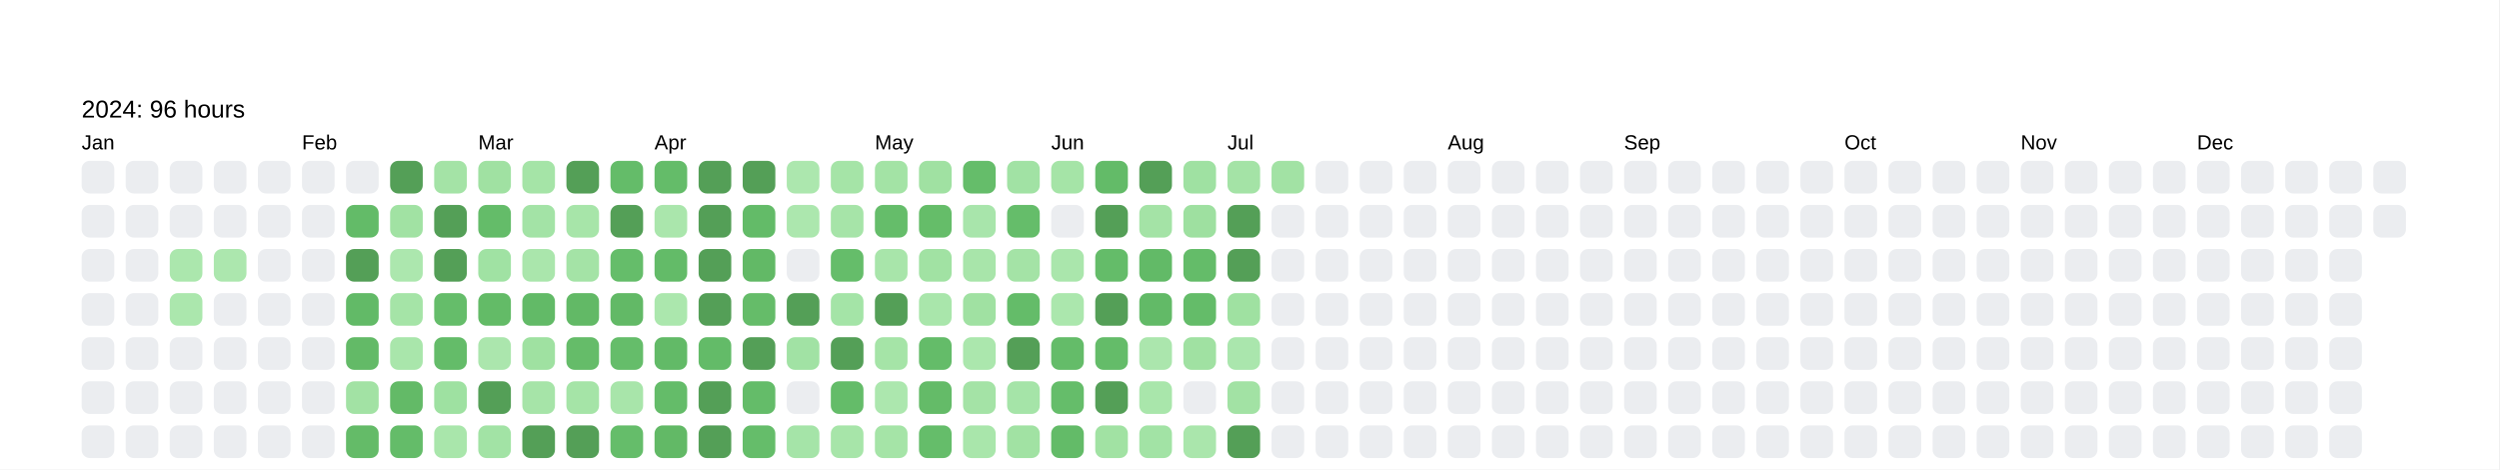
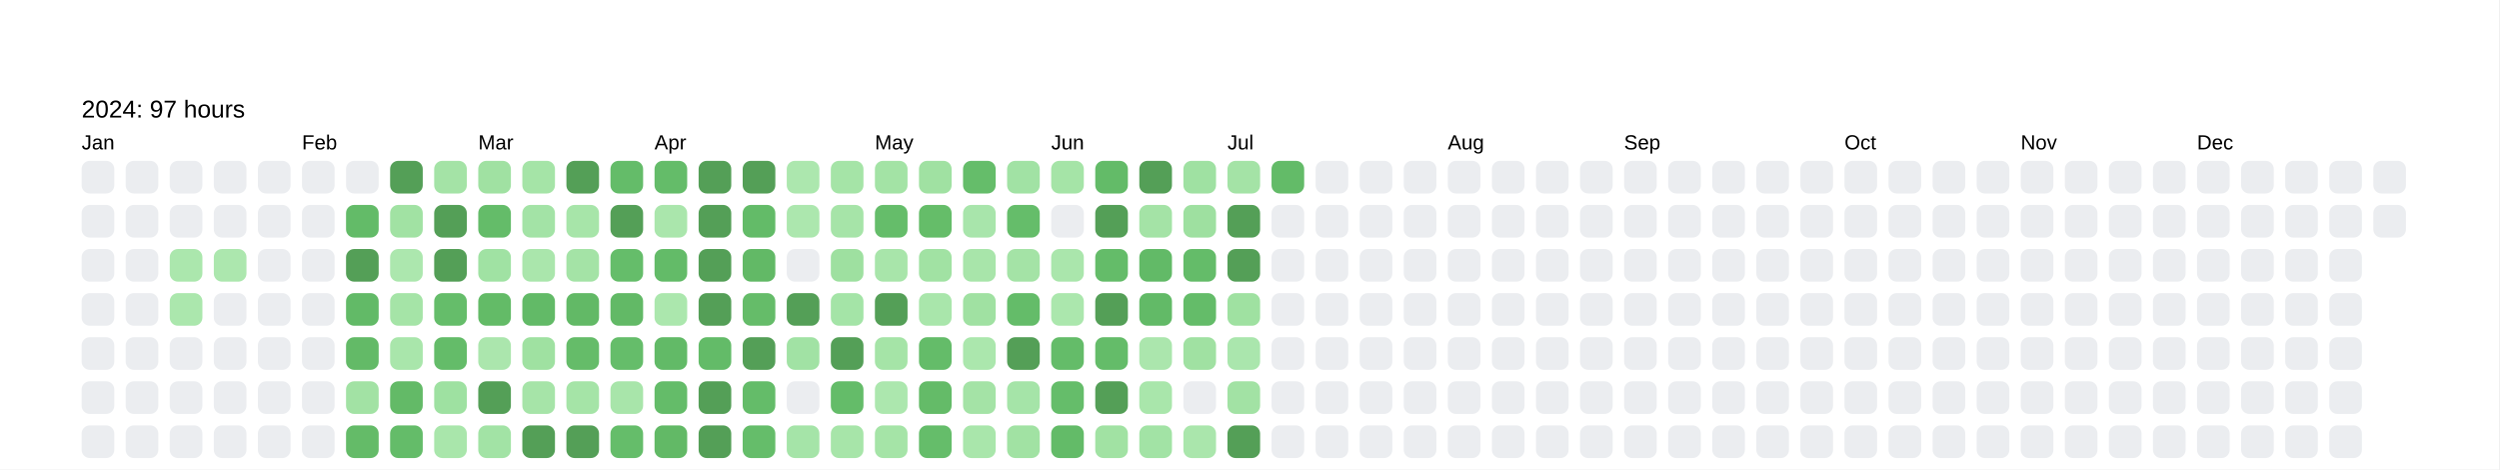
<svg xmlns="http://www.w3.org/2000/svg" baseProfile="full" height="57.5mm" version="1.1" viewBox="0,0,306.2,57.5" width="306.2mm">
  <defs />
  <rect fill="#FFFFFF" height="57.5" width="306.2" x="0" y="0" />
  <text fill="#000000" style="font-size:6px; font-family:Arial; font-weight:bold;" x="10" y="10" />
-   <text fill="#000000" style="font-size:3px; font-family:Arial;" x="10" y="14.4">2024: 96 hours</text>
+   <text fill="#000000" style="font-size:3px; font-family:Arial;" x="10" y="14.4">2024: 97 hours</text>
  <text fill="#000000" style="font-size:2.5px; font-family:Arial" x="10" y="18.3">Jan</text>
  <rect fill="#EBEDF0" height="4" rx="1" ry="1" width="4" x="10" y="19.7" />
  <rect fill="#EBEDF0" height="4" rx="1" ry="1" width="4" x="10" y="25.1" />
  <rect fill="#EBEDF0" height="4" rx="1" ry="1" width="4" x="10" y="30.5" />
  <rect fill="#EBEDF0" height="4" rx="1" ry="1" width="4" x="10" y="35.9" />
  <rect fill="#EBEDF0" height="4" rx="1" ry="1" width="4" x="10" y="41.3" />
  <rect fill="#EBEDF0" height="4" rx="1" ry="1" width="4" x="10" y="46.7" />
  <rect fill="#EBEDF0" height="4" rx="1" ry="1" width="4" x="10" y="52.1" />
  <rect fill="#EBEDF0" height="4" rx="1" ry="1" width="4" x="15.4" y="19.7" />
  <rect fill="#EBEDF0" height="4" rx="1" ry="1" width="4" x="15.4" y="25.1" />
  <rect fill="#EBEDF0" height="4" rx="1" ry="1" width="4" x="15.4" y="30.5" />
  <rect fill="#EBEDF0" height="4" rx="1" ry="1" width="4" x="15.4" y="35.9" />
  <rect fill="#EBEDF0" height="4" rx="1" ry="1" width="4" x="15.4" y="41.3" />
  <rect fill="#EBEDF0" height="4" rx="1" ry="1" width="4" x="15.4" y="46.7" />
  <rect fill="#EBEDF0" height="4" rx="1" ry="1" width="4" x="15.4" y="52.1" />
  <rect fill="#EBEDF0" height="4" rx="1" ry="1" width="4" x="20.8" y="19.7" />
  <rect fill="#EBEDF0" height="4" rx="1" ry="1" width="4" x="20.8" y="25.1" />
  <rect fill="#abe7ad" height="4" rx="1" ry="1" width="4" x="20.8" y="30.5" />
  <rect fill="#abe7ad" height="4" rx="1" ry="1" width="4" x="20.8" y="35.9" />
  <rect fill="#EBEDF0" height="4" rx="1" ry="1" width="4" x="20.8" y="41.3" />
  <rect fill="#EBEDF0" height="4" rx="1" ry="1" width="4" x="20.8" y="46.7" />
  <rect fill="#EBEDF0" height="4" rx="1" ry="1" width="4" x="20.8" y="52.1" />
  <rect fill="#EBEDF0" height="4" rx="1" ry="1" width="4" x="26.2" y="19.7" />
  <rect fill="#EBEDF0" height="4" rx="1" ry="1" width="4" x="26.2" y="25.1" />
  <rect fill="#ace7ae" height="4" rx="1" ry="1" width="4" x="26.2" y="30.5" />
  <rect fill="#EBEDF0" height="4" rx="1" ry="1" width="4" x="26.2" y="35.9" />
  <rect fill="#EBEDF0" height="4" rx="1" ry="1" width="4" x="26.2" y="41.3" />
  <rect fill="#EBEDF0" height="4" rx="1" ry="1" width="4" x="26.2" y="46.7" />
  <rect fill="#EBEDF0" height="4" rx="1" ry="1" width="4" x="26.2" y="52.1" />
  <rect fill="#EBEDF0" height="4" rx="1" ry="1" width="4" x="31.6" y="19.7" />
  <rect fill="#EBEDF0" height="4" rx="1" ry="1" width="4" x="31.6" y="25.1" />
  <rect fill="#EBEDF0" height="4" rx="1" ry="1" width="4" x="31.6" y="30.5" />
  <rect fill="#EBEDF0" height="4" rx="1" ry="1" width="4" x="31.6" y="35.9" />
  <rect fill="#EBEDF0" height="4" rx="1" ry="1" width="4" x="31.6" y="41.3" />
  <rect fill="#EBEDF0" height="4" rx="1" ry="1" width="4" x="31.6" y="46.7" />
  <rect fill="#EBEDF0" height="4" rx="1" ry="1" width="4" x="31.6" y="52.1" />
  <text fill="#000000" style="font-size:2.5px; font-family:Arial" x="37.0" y="18.3">Feb</text>
  <rect fill="#EBEDF0" height="4" rx="1" ry="1" width="4" x="37.0" y="19.7" />
  <rect fill="#EBEDF0" height="4" rx="1" ry="1" width="4" x="37.0" y="25.1" />
  <rect fill="#EBEDF0" height="4" rx="1" ry="1" width="4" x="37.0" y="30.5" />
  <rect fill="#EBEDF0" height="4" rx="1" ry="1" width="4" x="37.0" y="35.9" />
  <rect fill="#EBEDF0" height="4" rx="1" ry="1" width="4" x="37.0" y="41.3" />
  <rect fill="#EBEDF0" height="4" rx="1" ry="1" width="4" x="37.0" y="46.7" />
  <rect fill="#EBEDF0" height="4" rx="1" ry="1" width="4" x="37.0" y="52.1" />
  <rect fill="#EBEDF0" height="4" rx="1" ry="1" width="4" x="42.4" y="19.7" />
  <rect fill="#63bb68" height="4" rx="1" ry="1" width="4" x="42.4" y="25.1" />
  <rect fill="#549F57" height="4" rx="1" ry="1" width="4" x="42.4" y="30.5" />
  <rect fill="#62ba67" height="4" rx="1" ry="1" width="4" x="42.4" y="35.9" />
  <rect fill="#63ba67" height="4" rx="1" ry="1" width="4" x="42.4" y="41.3" />
  <rect fill="#a2e2a4" height="4" rx="1" ry="1" width="4" x="42.4" y="46.7" />
  <rect fill="#64bb68" height="4" rx="1" ry="1" width="4" x="42.4" y="52.1" />
  <rect fill="#549F57" height="4" rx="1" ry="1" width="4" x="47.8" y="19.7" />
  <rect fill="#a1e2a3" height="4" rx="1" ry="1" width="4" x="47.8" y="25.1" />
  <rect fill="#ace7ae" height="4" rx="1" ry="1" width="4" x="47.8" y="30.5" />
  <rect fill="#a5e4a7" height="4" rx="1" ry="1" width="4" x="47.8" y="35.9" />
  <rect fill="#a9e6ab" height="4" rx="1" ry="1" width="4" x="47.8" y="41.3" />
  <rect fill="#63ba67" height="4" rx="1" ry="1" width="4" x="47.8" y="46.7" />
  <rect fill="#64bc69" height="4" rx="1" ry="1" width="4" x="47.8" y="52.1" />
  <rect fill="#a4e3a6" height="4" rx="1" ry="1" width="4" x="53.2" y="19.7" />
  <rect fill="#549F57" height="4" rx="1" ry="1" width="4" x="53.2" y="25.1" />
  <rect fill="#549F57" height="4" rx="1" ry="1" width="4" x="53.2" y="30.5" />
  <rect fill="#65bd6a" height="4" rx="1" ry="1" width="4" x="53.2" y="35.9" />
  <rect fill="#64bc69" height="4" rx="1" ry="1" width="4" x="53.2" y="41.3" />
  <rect fill="#9ee1a1" height="4" rx="1" ry="1" width="4" x="53.2" y="46.7" />
  <rect fill="#a9e6ab" height="4" rx="1" ry="1" width="4" x="53.2" y="52.1" />
  <text fill="#000000" style="font-size:2.5px; font-family:Arial" x="58.6" y="18.3">Mar</text>
  <rect fill="#a0e1a2" height="4" rx="1" ry="1" width="4" x="58.6" y="19.7" />
  <rect fill="#64bc69" height="4" rx="1" ry="1" width="4" x="58.6" y="25.1" />
  <rect fill="#a0e2a3" height="4" rx="1" ry="1" width="4" x="58.6" y="30.5" />
  <rect fill="#63bb67" height="4" rx="1" ry="1" width="4" x="58.6" y="35.9" />
  <rect fill="#abe6ad" height="4" rx="1" ry="1" width="4" x="58.6" y="41.3" />
  <rect fill="#549F57" height="4" rx="1" ry="1" width="4" x="58.6" y="46.7" />
  <rect fill="#a2e3a5" height="4" rx="1" ry="1" width="4" x="58.6" y="52.1" />
  <rect fill="#a5e4a7" height="4" rx="1" ry="1" width="4" x="64" y="19.7" />
  <rect fill="#a3e3a6" height="4" rx="1" ry="1" width="4" x="64" y="25.1" />
  <rect fill="#aae6ac" height="4" rx="1" ry="1" width="4" x="64" y="30.5" />
  <rect fill="#62ba67" height="4" rx="1" ry="1" width="4" x="64" y="35.9" />
  <rect fill="#9fe1a1" height="4" rx="1" ry="1" width="4" x="64" y="41.3" />
  <rect fill="#a6e4a8" height="4" rx="1" ry="1" width="4" x="64" y="46.7" />
  <rect fill="#549F57" height="4" rx="1" ry="1" width="4" x="64" y="52.1" />
  <rect fill="#549F57" height="4" rx="1" ry="1" width="4" x="69.4" y="19.7" />
  <rect fill="#a7e5a9" height="4" rx="1" ry="1" width="4" x="69.4" y="25.1" />
  <rect fill="#a4e3a6" height="4" rx="1" ry="1" width="4" x="69.4" y="30.5" />
  <rect fill="#62b966" height="4" rx="1" ry="1" width="4" x="69.4" y="35.9" />
  <rect fill="#65bc69" height="4" rx="1" ry="1" width="4" x="69.4" y="41.3" />
  <rect fill="#a5e4a7" height="4" rx="1" ry="1" width="4" x="69.4" y="46.7" />
  <rect fill="#549F57" height="4" rx="1" ry="1" width="4" x="69.4" y="52.1" />
  <rect fill="#64bc69" height="4" rx="1" ry="1" width="4" x="74.8" y="19.7" />
  <rect fill="#549F57" height="4" rx="1" ry="1" width="4" x="74.8" y="25.1" />
  <rect fill="#65bd6a" height="4" rx="1" ry="1" width="4" x="74.8" y="30.5" />
  <rect fill="#62b966" height="4" rx="1" ry="1" width="4" x="74.8" y="35.9" />
  <rect fill="#65bd6a" height="4" rx="1" ry="1" width="4" x="74.8" y="41.3" />
  <rect fill="#a8e5aa" height="4" rx="1" ry="1" width="4" x="74.8" y="46.7" />
  <rect fill="#65bd6a" height="4" rx="1" ry="1" width="4" x="74.8" y="52.1" />
  <text fill="#000000" style="font-size:2.5px; font-family:Arial" x="80.2" y="18.3">Apr</text>
  <rect fill="#64bc69" height="4" rx="1" ry="1" width="4" x="80.2" y="19.7" />
  <rect fill="#aae6ac" height="4" rx="1" ry="1" width="4" x="80.2" y="25.1" />
  <rect fill="#63bb68" height="4" rx="1" ry="1" width="4" x="80.2" y="30.5" />
  <rect fill="#abe7ad" height="4" rx="1" ry="1" width="4" x="80.2" y="35.9" />
  <rect fill="#62ba67" height="4" rx="1" ry="1" width="4" x="80.2" y="41.3" />
  <rect fill="#64bc69" height="4" rx="1" ry="1" width="4" x="80.2" y="46.7" />
  <rect fill="#62b966" height="4" rx="1" ry="1" width="4" x="80.2" y="52.1" />
  <rect fill="#549F57" height="4" rx="1" ry="1" width="4" x="85.6" y="19.7" />
  <rect fill="#549F57" height="4" rx="1" ry="1" width="4" x="85.6" y="25.1" />
  <rect fill="#549F57" height="4" rx="1" ry="1" width="4" x="85.6" y="30.5" />
  <rect fill="#549F57" height="4" rx="1" ry="1" width="4" x="85.6" y="35.9" />
  <rect fill="#63bb68" height="4" rx="1" ry="1" width="4" x="85.6" y="41.3" />
  <rect fill="#549F57" height="4" rx="1" ry="1" width="4" x="85.6" y="46.7" />
  <rect fill="#549F57" height="4" rx="1" ry="1" width="4" x="85.6" y="52.1" />
  <rect fill="#549F57" height="4" rx="1" ry="1" width="4" x="91" y="19.7" />
  <rect fill="#63bb68" height="4" rx="1" ry="1" width="4" x="91" y="25.1" />
  <rect fill="#62b966" height="4" rx="1" ry="1" width="4" x="91" y="30.5" />
  <rect fill="#65bc69" height="4" rx="1" ry="1" width="4" x="91" y="35.9" />
  <rect fill="#549F57" height="4" rx="1" ry="1" width="4" x="91" y="41.3" />
  <rect fill="#64bc69" height="4" rx="1" ry="1" width="4" x="91" y="46.7" />
  <rect fill="#65bd6a" height="4" rx="1" ry="1" width="4" x="91" y="52.1" />
  <rect fill="#ace7ae" height="4" rx="1" ry="1" width="4" x="96.4" y="19.7" />
  <rect fill="#ace7ae" height="4" rx="1" ry="1" width="4" x="96.4" y="25.1" />
  <rect fill="#EBEDF0" height="4" rx="1" ry="1" width="4" x="96.4" y="30.5" />
  <rect fill="#549F57" height="4" rx="1" ry="1" width="4" x="96.4" y="35.9" />
  <rect fill="#a1e2a4" height="4" rx="1" ry="1" width="4" x="96.4" y="41.3" />
  <rect fill="#EBEDF0" height="4" rx="1" ry="1" width="4" x="96.4" y="46.7" />
  <rect fill="#a5e4a8" height="4" rx="1" ry="1" width="4" x="96.4" y="52.1" />
  <rect fill="#a5e4a7" height="4" rx="1" ry="1" width="4" x="101.8" y="19.7" />
  <rect fill="#a6e4a8" height="4" rx="1" ry="1" width="4" x="101.8" y="25.1" />
-   <rect fill="#65bd6a" height="4" rx="1" ry="1" width="4" x="101.8" y="30.5" />
+   <rect fill="#9ee0a0" height="4" rx="1" ry="1" width="4" x="101.8" y="30.5" />
  <rect fill="#a4e4a7" height="4" rx="1" ry="1" width="4" x="101.8" y="35.9" />
  <rect fill="#549F57" height="4" rx="1" ry="1" width="4" x="101.8" y="41.3" />
  <rect fill="#64bc69" height="4" rx="1" ry="1" width="4" x="101.8" y="46.7" />
  <rect fill="#a7e5a9" height="4" rx="1" ry="1" width="4" x="101.8" y="52.1" />
  <text fill="#000000" style="font-size:2.5px; font-family:Arial" x="107.2" y="18.3">May</text>
  <rect fill="#a3e3a5" height="4" rx="1" ry="1" width="4" x="107.2" y="19.7" />
  <rect fill="#65bd6a" height="4" rx="1" ry="1" width="4" x="107.2" y="25.1" />
  <rect fill="#a8e5aa" height="4" rx="1" ry="1" width="4" x="107.2" y="30.5" />
  <rect fill="#549F57" height="4" rx="1" ry="1" width="4" x="107.2" y="35.9" />
  <rect fill="#a5e4a7" height="4" rx="1" ry="1" width="4" x="107.2" y="41.3" />
  <rect fill="#ace7ae" height="4" rx="1" ry="1" width="4" x="107.2" y="46.7" />
  <rect fill="#a5e4a7" height="4" rx="1" ry="1" width="4" x="107.2" y="52.1" />
  <rect fill="#a0e1a2" height="4" rx="1" ry="1" width="4" x="112.6" y="19.7" />
  <rect fill="#65bd69" height="4" rx="1" ry="1" width="4" x="112.6" y="25.1" />
  <rect fill="#a1e2a3" height="4" rx="1" ry="1" width="4" x="112.6" y="30.5" />
  <rect fill="#a9e6ab" height="4" rx="1" ry="1" width="4" x="112.6" y="35.9" />
  <rect fill="#64bc69" height="4" rx="1" ry="1" width="4" x="112.6" y="41.3" />
  <rect fill="#64bb68" height="4" rx="1" ry="1" width="4" x="112.6" y="46.7" />
  <rect fill="#65bd6a" height="4" rx="1" ry="1" width="4" x="112.6" y="52.1" />
  <rect fill="#65bd6a" height="4" rx="1" ry="1" width="4" x="118" y="19.7" />
  <rect fill="#a8e5ab" height="4" rx="1" ry="1" width="4" x="118" y="25.1" />
  <rect fill="#a8e5aa" height="4" rx="1" ry="1" width="4" x="118" y="30.5" />
  <rect fill="#a0e1a2" height="4" rx="1" ry="1" width="4" x="118" y="35.9" />
  <rect fill="#abe7ad" height="4" rx="1" ry="1" width="4" x="118" y="41.3" />
  <rect fill="#a4e3a6" height="4" rx="1" ry="1" width="4" x="118" y="46.7" />
  <rect fill="#a9e6ab" height="4" rx="1" ry="1" width="4" x="118" y="52.1" />
  <rect fill="#a1e2a4" height="4" rx="1" ry="1" width="4" x="123.4" y="19.7" />
  <rect fill="#65bd6a" height="4" rx="1" ry="1" width="4" x="123.4" y="25.1" />
  <rect fill="#a4e3a6" height="4" rx="1" ry="1" width="4" x="123.4" y="30.5" />
  <rect fill="#64bc69" height="4" rx="1" ry="1" width="4" x="123.4" y="35.9" />
  <rect fill="#549F57" height="4" rx="1" ry="1" width="4" x="123.4" y="41.3" />
  <rect fill="#a5e4a8" height="4" rx="1" ry="1" width="4" x="123.4" y="46.7" />
  <rect fill="#a1e2a3" height="4" rx="1" ry="1" width="4" x="123.4" y="52.1" />
  <text fill="#000000" style="font-size:2.5px; font-family:Arial" x="128.8" y="18.3">Jun</text>
  <rect fill="#a5e4a7" height="4" rx="1" ry="1" width="4" x="128.8" y="19.7" />
  <rect fill="#EBEDF0" height="4" rx="1" ry="1" width="4" x="128.8" y="25.1" />
  <rect fill="#aae6ac" height="4" rx="1" ry="1" width="4" x="128.8" y="30.5" />
  <rect fill="#abe7ad" height="4" rx="1" ry="1" width="4" x="128.8" y="35.9" />
  <rect fill="#64bc69" height="4" rx="1" ry="1" width="4" x="128.8" y="41.3" />
  <rect fill="#65bd6a" height="4" rx="1" ry="1" width="4" x="128.8" y="46.7" />
  <rect fill="#63bb68" height="4" rx="1" ry="1" width="4" x="128.8" y="52.1" />
  <rect fill="#63bb68" height="4" rx="1" ry="1" width="4" x="134.2" y="19.7" />
  <rect fill="#549F57" height="4" rx="1" ry="1" width="4" x="134.2" y="25.1" />
  <rect fill="#64bc69" height="4" rx="1" ry="1" width="4" x="134.2" y="30.5" />
  <rect fill="#549F57" height="4" rx="1" ry="1" width="4" x="134.2" y="35.9" />
  <rect fill="#64bc69" height="4" rx="1" ry="1" width="4" x="134.2" y="41.3" />
  <rect fill="#549F57" height="4" rx="1" ry="1" width="4" x="134.2" y="46.7" />
  <rect fill="#a1e2a3" height="4" rx="1" ry="1" width="4" x="134.2" y="52.1" />
  <rect fill="#549F57" height="4" rx="1" ry="1" width="4" x="139.6" y="19.7" />
  <rect fill="#a4e3a6" height="4" rx="1" ry="1" width="4" x="139.6" y="25.1" />
  <rect fill="#62ba67" height="4" rx="1" ry="1" width="4" x="139.6" y="30.5" />
  <rect fill="#62ba67" height="4" rx="1" ry="1" width="4" x="139.6" y="35.9" />
  <rect fill="#abe6ad" height="4" rx="1" ry="1" width="4" x="139.6" y="41.3" />
  <rect fill="#a9e6ab" height="4" rx="1" ry="1" width="4" x="139.6" y="46.7" />
  <rect fill="#a2e3a5" height="4" rx="1" ry="1" width="4" x="139.6" y="52.1" />
  <rect fill="#9fe1a2" height="4" rx="1" ry="1" width="4" x="145" y="19.7" />
  <rect fill="#9ee0a0" height="4" rx="1" ry="1" width="4" x="145" y="25.1" />
  <rect fill="#64bc69" height="4" rx="1" ry="1" width="4" x="145" y="30.5" />
  <rect fill="#64bc69" height="4" rx="1" ry="1" width="4" x="145" y="35.9" />
  <rect fill="#a0e1a2" height="4" rx="1" ry="1" width="4" x="145" y="41.3" />
  <rect fill="#EBEDF0" height="4" rx="1" ry="1" width="4" x="145" y="46.7" />
  <rect fill="#aae6ac" height="4" rx="1" ry="1" width="4" x="145" y="52.1" />
  <text fill="#000000" style="font-size:2.5px; font-family:Arial" x="150.4" y="18.3">Jul</text>
  <rect fill="#a4e3a6" height="4" rx="1" ry="1" width="4" x="150.4" y="19.7" />
  <rect fill="#549F57" height="4" rx="1" ry="1" width="4" x="150.4" y="25.1" />
  <rect fill="#549F57" height="4" rx="1" ry="1" width="4" x="150.4" y="30.5" />
  <rect fill="#9fe1a1" height="4" rx="1" ry="1" width="4" x="150.4" y="35.9" />
  <rect fill="#aae6ad" height="4" rx="1" ry="1" width="4" x="150.4" y="41.3" />
  <rect fill="#a2e2a4" height="4" rx="1" ry="1" width="4" x="150.4" y="46.7" />
  <rect fill="#549F57" height="4" rx="1" ry="1" width="4" x="150.4" y="52.1" />
-   <rect fill="#a2e2a4" height="4" rx="1" ry="1" width="4" x="155.8" y="19.7" />
+   <rect fill="#63bb68" height="4" rx="1" ry="1" width="4" x="155.8" y="19.7" />
  <rect fill="#EBEDF0" height="4" rx="1" ry="1" width="4" x="155.8" y="25.1" />
  <rect fill="#EBEDF0" height="4" rx="1" ry="1" width="4" x="155.8" y="30.5" />
  <rect fill="#EBEDF0" height="4" rx="1" ry="1" width="4" x="155.8" y="35.9" />
  <rect fill="#EBEDF0" height="4" rx="1" ry="1" width="4" x="155.8" y="41.3" />
  <rect fill="#EBEDF0" height="4" rx="1" ry="1" width="4" x="155.8" y="46.7" />
  <rect fill="#EBEDF0" height="4" rx="1" ry="1" width="4" x="155.8" y="52.1" />
  <rect fill="#EBEDF0" height="4" rx="1" ry="1" width="4" x="161.2" y="19.7" />
  <rect fill="#EBEDF0" height="4" rx="1" ry="1" width="4" x="161.2" y="25.1" />
  <rect fill="#EBEDF0" height="4" rx="1" ry="1" width="4" x="161.2" y="30.5" />
  <rect fill="#EBEDF0" height="4" rx="1" ry="1" width="4" x="161.2" y="35.9" />
  <rect fill="#EBEDF0" height="4" rx="1" ry="1" width="4" x="161.2" y="41.3" />
  <rect fill="#EBEDF0" height="4" rx="1" ry="1" width="4" x="161.2" y="46.7" />
  <rect fill="#EBEDF0" height="4" rx="1" ry="1" width="4" x="161.2" y="52.1" />
  <rect fill="#EBEDF0" height="4" rx="1" ry="1" width="4" x="166.6" y="19.7" />
  <rect fill="#EBEDF0" height="4" rx="1" ry="1" width="4" x="166.6" y="25.1" />
  <rect fill="#EBEDF0" height="4" rx="1" ry="1" width="4" x="166.6" y="30.5" />
  <rect fill="#EBEDF0" height="4" rx="1" ry="1" width="4" x="166.6" y="35.9" />
  <rect fill="#EBEDF0" height="4" rx="1" ry="1" width="4" x="166.6" y="41.3" />
  <rect fill="#EBEDF0" height="4" rx="1" ry="1" width="4" x="166.6" y="46.7" />
  <rect fill="#EBEDF0" height="4" rx="1" ry="1" width="4" x="166.6" y="52.1" />
  <rect fill="#EBEDF0" height="4" rx="1" ry="1" width="4" x="172" y="19.7" />
  <rect fill="#EBEDF0" height="4" rx="1" ry="1" width="4" x="172" y="25.1" />
  <rect fill="#EBEDF0" height="4" rx="1" ry="1" width="4" x="172" y="30.5" />
  <rect fill="#EBEDF0" height="4" rx="1" ry="1" width="4" x="172" y="35.9" />
  <rect fill="#EBEDF0" height="4" rx="1" ry="1" width="4" x="172" y="41.3" />
  <rect fill="#EBEDF0" height="4" rx="1" ry="1" width="4" x="172" y="46.7" />
  <rect fill="#EBEDF0" height="4" rx="1" ry="1" width="4" x="172" y="52.1" />
  <text fill="#000000" style="font-size:2.5px; font-family:Arial" x="177.4" y="18.3">Aug</text>
  <rect fill="#EBEDF0" height="4" rx="1" ry="1" width="4" x="177.4" y="19.7" />
  <rect fill="#EBEDF0" height="4" rx="1" ry="1" width="4" x="177.4" y="25.1" />
  <rect fill="#EBEDF0" height="4" rx="1" ry="1" width="4" x="177.4" y="30.5" />
  <rect fill="#EBEDF0" height="4" rx="1" ry="1" width="4" x="177.4" y="35.9" />
  <rect fill="#EBEDF0" height="4" rx="1" ry="1" width="4" x="177.4" y="41.3" />
  <rect fill="#EBEDF0" height="4" rx="1" ry="1" width="4" x="177.4" y="46.7" />
  <rect fill="#EBEDF0" height="4" rx="1" ry="1" width="4" x="177.4" y="52.1" />
  <rect fill="#EBEDF0" height="4" rx="1" ry="1" width="4" x="182.8" y="19.7" />
  <rect fill="#EBEDF0" height="4" rx="1" ry="1" width="4" x="182.8" y="25.1" />
  <rect fill="#EBEDF0" height="4" rx="1" ry="1" width="4" x="182.8" y="30.5" />
  <rect fill="#EBEDF0" height="4" rx="1" ry="1" width="4" x="182.8" y="35.9" />
  <rect fill="#EBEDF0" height="4" rx="1" ry="1" width="4" x="182.8" y="41.3" />
  <rect fill="#EBEDF0" height="4" rx="1" ry="1" width="4" x="182.8" y="46.7" />
  <rect fill="#EBEDF0" height="4" rx="1" ry="1" width="4" x="182.8" y="52.1" />
  <rect fill="#EBEDF0" height="4" rx="1" ry="1" width="4" x="188.2" y="19.7" />
  <rect fill="#EBEDF0" height="4" rx="1" ry="1" width="4" x="188.2" y="25.1" />
  <rect fill="#EBEDF0" height="4" rx="1" ry="1" width="4" x="188.2" y="30.5" />
  <rect fill="#EBEDF0" height="4" rx="1" ry="1" width="4" x="188.2" y="35.9" />
  <rect fill="#EBEDF0" height="4" rx="1" ry="1" width="4" x="188.2" y="41.3" />
  <rect fill="#EBEDF0" height="4" rx="1" ry="1" width="4" x="188.2" y="46.7" />
  <rect fill="#EBEDF0" height="4" rx="1" ry="1" width="4" x="188.2" y="52.1" />
  <rect fill="#EBEDF0" height="4" rx="1" ry="1" width="4" x="193.6" y="19.7" />
  <rect fill="#EBEDF0" height="4" rx="1" ry="1" width="4" x="193.6" y="25.1" />
  <rect fill="#EBEDF0" height="4" rx="1" ry="1" width="4" x="193.6" y="30.5" />
  <rect fill="#EBEDF0" height="4" rx="1" ry="1" width="4" x="193.6" y="35.9" />
  <rect fill="#EBEDF0" height="4" rx="1" ry="1" width="4" x="193.6" y="41.3" />
  <rect fill="#EBEDF0" height="4" rx="1" ry="1" width="4" x="193.6" y="46.7" />
  <rect fill="#EBEDF0" height="4" rx="1" ry="1" width="4" x="193.6" y="52.1" />
  <text fill="#000000" style="font-size:2.5px; font-family:Arial" x="199" y="18.3">Sep</text>
  <rect fill="#EBEDF0" height="4" rx="1" ry="1" width="4" x="199" y="19.7" />
  <rect fill="#EBEDF0" height="4" rx="1" ry="1" width="4" x="199" y="25.1" />
  <rect fill="#EBEDF0" height="4" rx="1" ry="1" width="4" x="199" y="30.5" />
  <rect fill="#EBEDF0" height="4" rx="1" ry="1" width="4" x="199" y="35.9" />
  <rect fill="#EBEDF0" height="4" rx="1" ry="1" width="4" x="199" y="41.3" />
  <rect fill="#EBEDF0" height="4" rx="1" ry="1" width="4" x="199" y="46.7" />
  <rect fill="#EBEDF0" height="4" rx="1" ry="1" width="4" x="199" y="52.1" />
  <rect fill="#EBEDF0" height="4" rx="1" ry="1" width="4" x="204.4" y="19.7" />
  <rect fill="#EBEDF0" height="4" rx="1" ry="1" width="4" x="204.4" y="25.1" />
  <rect fill="#EBEDF0" height="4" rx="1" ry="1" width="4" x="204.4" y="30.5" />
  <rect fill="#EBEDF0" height="4" rx="1" ry="1" width="4" x="204.4" y="35.9" />
  <rect fill="#EBEDF0" height="4" rx="1" ry="1" width="4" x="204.4" y="41.3" />
  <rect fill="#EBEDF0" height="4" rx="1" ry="1" width="4" x="204.4" y="46.7" />
  <rect fill="#EBEDF0" height="4" rx="1" ry="1" width="4" x="204.4" y="52.1" />
  <rect fill="#EBEDF0" height="4" rx="1" ry="1" width="4" x="209.8" y="19.7" />
  <rect fill="#EBEDF0" height="4" rx="1" ry="1" width="4" x="209.8" y="25.1" />
  <rect fill="#EBEDF0" height="4" rx="1" ry="1" width="4" x="209.8" y="30.5" />
  <rect fill="#EBEDF0" height="4" rx="1" ry="1" width="4" x="209.8" y="35.9" />
  <rect fill="#EBEDF0" height="4" rx="1" ry="1" width="4" x="209.8" y="41.3" />
  <rect fill="#EBEDF0" height="4" rx="1" ry="1" width="4" x="209.8" y="46.7" />
  <rect fill="#EBEDF0" height="4" rx="1" ry="1" width="4" x="209.8" y="52.1" />
  <rect fill="#EBEDF0" height="4" rx="1" ry="1" width="4" x="215.2" y="19.7" />
  <rect fill="#EBEDF0" height="4" rx="1" ry="1" width="4" x="215.2" y="25.1" />
  <rect fill="#EBEDF0" height="4" rx="1" ry="1" width="4" x="215.2" y="30.5" />
  <rect fill="#EBEDF0" height="4" rx="1" ry="1" width="4" x="215.2" y="35.9" />
  <rect fill="#EBEDF0" height="4" rx="1" ry="1" width="4" x="215.2" y="41.3" />
  <rect fill="#EBEDF0" height="4" rx="1" ry="1" width="4" x="215.2" y="46.7" />
  <rect fill="#EBEDF0" height="4" rx="1" ry="1" width="4" x="215.2" y="52.1" />
  <rect fill="#EBEDF0" height="4" rx="1" ry="1" width="4" x="220.6" y="19.7" />
  <rect fill="#EBEDF0" height="4" rx="1" ry="1" width="4" x="220.6" y="25.1" />
  <rect fill="#EBEDF0" height="4" rx="1" ry="1" width="4" x="220.6" y="30.5" />
  <rect fill="#EBEDF0" height="4" rx="1" ry="1" width="4" x="220.6" y="35.9" />
  <rect fill="#EBEDF0" height="4" rx="1" ry="1" width="4" x="220.6" y="41.3" />
  <rect fill="#EBEDF0" height="4" rx="1" ry="1" width="4" x="220.6" y="46.7" />
  <rect fill="#EBEDF0" height="4" rx="1" ry="1" width="4" x="220.6" y="52.1" />
  <text fill="#000000" style="font-size:2.5px; font-family:Arial" x="226" y="18.3">Oct</text>
  <rect fill="#EBEDF0" height="4" rx="1" ry="1" width="4" x="226" y="19.7" />
  <rect fill="#EBEDF0" height="4" rx="1" ry="1" width="4" x="226" y="25.1" />
  <rect fill="#EBEDF0" height="4" rx="1" ry="1" width="4" x="226" y="30.5" />
  <rect fill="#EBEDF0" height="4" rx="1" ry="1" width="4" x="226" y="35.9" />
  <rect fill="#EBEDF0" height="4" rx="1" ry="1" width="4" x="226" y="41.3" />
  <rect fill="#EBEDF0" height="4" rx="1" ry="1" width="4" x="226" y="46.7" />
  <rect fill="#EBEDF0" height="4" rx="1" ry="1" width="4" x="226" y="52.1" />
  <rect fill="#EBEDF0" height="4" rx="1" ry="1" width="4" x="231.4" y="19.7" />
  <rect fill="#EBEDF0" height="4" rx="1" ry="1" width="4" x="231.4" y="25.1" />
  <rect fill="#EBEDF0" height="4" rx="1" ry="1" width="4" x="231.4" y="30.5" />
  <rect fill="#EBEDF0" height="4" rx="1" ry="1" width="4" x="231.4" y="35.9" />
  <rect fill="#EBEDF0" height="4" rx="1" ry="1" width="4" x="231.4" y="41.3" />
  <rect fill="#EBEDF0" height="4" rx="1" ry="1" width="4" x="231.4" y="46.7" />
  <rect fill="#EBEDF0" height="4" rx="1" ry="1" width="4" x="231.4" y="52.1" />
  <rect fill="#EBEDF0" height="4" rx="1" ry="1" width="4" x="236.8" y="19.7" />
  <rect fill="#EBEDF0" height="4" rx="1" ry="1" width="4" x="236.8" y="25.1" />
  <rect fill="#EBEDF0" height="4" rx="1" ry="1" width="4" x="236.8" y="30.5" />
  <rect fill="#EBEDF0" height="4" rx="1" ry="1" width="4" x="236.8" y="35.9" />
  <rect fill="#EBEDF0" height="4" rx="1" ry="1" width="4" x="236.8" y="41.3" />
  <rect fill="#EBEDF0" height="4" rx="1" ry="1" width="4" x="236.8" y="46.7" />
  <rect fill="#EBEDF0" height="4" rx="1" ry="1" width="4" x="236.8" y="52.1" />
  <rect fill="#EBEDF0" height="4" rx="1" ry="1" width="4" x="242.2" y="19.7" />
  <rect fill="#EBEDF0" height="4" rx="1" ry="1" width="4" x="242.2" y="25.1" />
  <rect fill="#EBEDF0" height="4" rx="1" ry="1" width="4" x="242.2" y="30.5" />
  <rect fill="#EBEDF0" height="4" rx="1" ry="1" width="4" x="242.2" y="35.9" />
  <rect fill="#EBEDF0" height="4" rx="1" ry="1" width="4" x="242.2" y="41.3" />
  <rect fill="#EBEDF0" height="4" rx="1" ry="1" width="4" x="242.2" y="46.7" />
  <rect fill="#EBEDF0" height="4" rx="1" ry="1" width="4" x="242.2" y="52.1" />
  <text fill="#000000" style="font-size:2.5px; font-family:Arial" x="247.6" y="18.3">Nov</text>
  <rect fill="#EBEDF0" height="4" rx="1" ry="1" width="4" x="247.6" y="19.7" />
  <rect fill="#EBEDF0" height="4" rx="1" ry="1" width="4" x="247.6" y="25.1" />
  <rect fill="#EBEDF0" height="4" rx="1" ry="1" width="4" x="247.6" y="30.5" />
  <rect fill="#EBEDF0" height="4" rx="1" ry="1" width="4" x="247.6" y="35.9" />
  <rect fill="#EBEDF0" height="4" rx="1" ry="1" width="4" x="247.6" y="41.3" />
  <rect fill="#EBEDF0" height="4" rx="1" ry="1" width="4" x="247.6" y="46.7" />
  <rect fill="#EBEDF0" height="4" rx="1" ry="1" width="4" x="247.6" y="52.1" />
  <rect fill="#EBEDF0" height="4" rx="1" ry="1" width="4" x="253" y="19.7" />
  <rect fill="#EBEDF0" height="4" rx="1" ry="1" width="4" x="253" y="25.1" />
  <rect fill="#EBEDF0" height="4" rx="1" ry="1" width="4" x="253" y="30.5" />
  <rect fill="#EBEDF0" height="4" rx="1" ry="1" width="4" x="253" y="35.9" />
  <rect fill="#EBEDF0" height="4" rx="1" ry="1" width="4" x="253" y="41.3" />
  <rect fill="#EBEDF0" height="4" rx="1" ry="1" width="4" x="253" y="46.7" />
  <rect fill="#EBEDF0" height="4" rx="1" ry="1" width="4" x="253" y="52.1" />
  <rect fill="#EBEDF0" height="4" rx="1" ry="1" width="4" x="258.4" y="19.7" />
  <rect fill="#EBEDF0" height="4" rx="1" ry="1" width="4" x="258.4" y="25.1" />
  <rect fill="#EBEDF0" height="4" rx="1" ry="1" width="4" x="258.4" y="30.5" />
  <rect fill="#EBEDF0" height="4" rx="1" ry="1" width="4" x="258.4" y="35.9" />
  <rect fill="#EBEDF0" height="4" rx="1" ry="1" width="4" x="258.4" y="41.3" />
  <rect fill="#EBEDF0" height="4" rx="1" ry="1" width="4" x="258.4" y="46.7" />
  <rect fill="#EBEDF0" height="4" rx="1" ry="1" width="4" x="258.4" y="52.1" />
  <rect fill="#EBEDF0" height="4" rx="1" ry="1" width="4" x="263.8" y="19.7" />
  <rect fill="#EBEDF0" height="4" rx="1" ry="1" width="4" x="263.8" y="25.1" />
  <rect fill="#EBEDF0" height="4" rx="1" ry="1" width="4" x="263.8" y="30.5" />
  <rect fill="#EBEDF0" height="4" rx="1" ry="1" width="4" x="263.8" y="35.9" />
  <rect fill="#EBEDF0" height="4" rx="1" ry="1" width="4" x="263.8" y="41.3" />
  <rect fill="#EBEDF0" height="4" rx="1" ry="1" width="4" x="263.8" y="46.7" />
  <rect fill="#EBEDF0" height="4" rx="1" ry="1" width="4" x="263.8" y="52.1" />
  <text fill="#000000" style="font-size:2.5px; font-family:Arial" x="269.2" y="18.3">Dec</text>
  <rect fill="#EBEDF0" height="4" rx="1" ry="1" width="4" x="269.2" y="19.7" />
  <rect fill="#EBEDF0" height="4" rx="1" ry="1" width="4" x="269.2" y="25.1" />
  <rect fill="#EBEDF0" height="4" rx="1" ry="1" width="4" x="269.2" y="30.5" />
  <rect fill="#EBEDF0" height="4" rx="1" ry="1" width="4" x="269.2" y="35.9" />
  <rect fill="#EBEDF0" height="4" rx="1" ry="1" width="4" x="269.2" y="41.3" />
  <rect fill="#EBEDF0" height="4" rx="1" ry="1" width="4" x="269.2" y="46.7" />
  <rect fill="#EBEDF0" height="4" rx="1" ry="1" width="4" x="269.2" y="52.1" />
  <rect fill="#EBEDF0" height="4" rx="1" ry="1" width="4" x="274.6" y="19.7" />
  <rect fill="#EBEDF0" height="4" rx="1" ry="1" width="4" x="274.6" y="25.1" />
  <rect fill="#EBEDF0" height="4" rx="1" ry="1" width="4" x="274.6" y="30.5" />
  <rect fill="#EBEDF0" height="4" rx="1" ry="1" width="4" x="274.6" y="35.9" />
  <rect fill="#EBEDF0" height="4" rx="1" ry="1" width="4" x="274.6" y="41.3" />
  <rect fill="#EBEDF0" height="4" rx="1" ry="1" width="4" x="274.6" y="46.7" />
  <rect fill="#EBEDF0" height="4" rx="1" ry="1" width="4" x="274.6" y="52.1" />
  <rect fill="#EBEDF0" height="4" rx="1" ry="1" width="4" x="280" y="19.7" />
  <rect fill="#EBEDF0" height="4" rx="1" ry="1" width="4" x="280" y="25.1" />
  <rect fill="#EBEDF0" height="4" rx="1" ry="1" width="4" x="280" y="30.5" />
  <rect fill="#EBEDF0" height="4" rx="1" ry="1" width="4" x="280" y="35.9" />
  <rect fill="#EBEDF0" height="4" rx="1" ry="1" width="4" x="280" y="41.3" />
  <rect fill="#EBEDF0" height="4" rx="1" ry="1" width="4" x="280" y="46.7" />
  <rect fill="#EBEDF0" height="4" rx="1" ry="1" width="4" x="280" y="52.1" />
  <rect fill="#EBEDF0" height="4" rx="1" ry="1" width="4" x="285.4" y="19.7" />
  <rect fill="#EBEDF0" height="4" rx="1" ry="1" width="4" x="285.4" y="25.1" />
  <rect fill="#EBEDF0" height="4" rx="1" ry="1" width="4" x="285.4" y="30.5" />
  <rect fill="#EBEDF0" height="4" rx="1" ry="1" width="4" x="285.4" y="35.9" />
  <rect fill="#EBEDF0" height="4" rx="1" ry="1" width="4" x="285.4" y="41.3" />
  <rect fill="#EBEDF0" height="4" rx="1" ry="1" width="4" x="285.4" y="46.7" />
  <rect fill="#EBEDF0" height="4" rx="1" ry="1" width="4" x="285.4" y="52.1" />
  <rect fill="#EBEDF0" height="4" rx="1" ry="1" width="4" x="290.8" y="19.7" />
  <rect fill="#EBEDF0" height="4" rx="1" ry="1" width="4" x="290.8" y="25.1" />
</svg>
